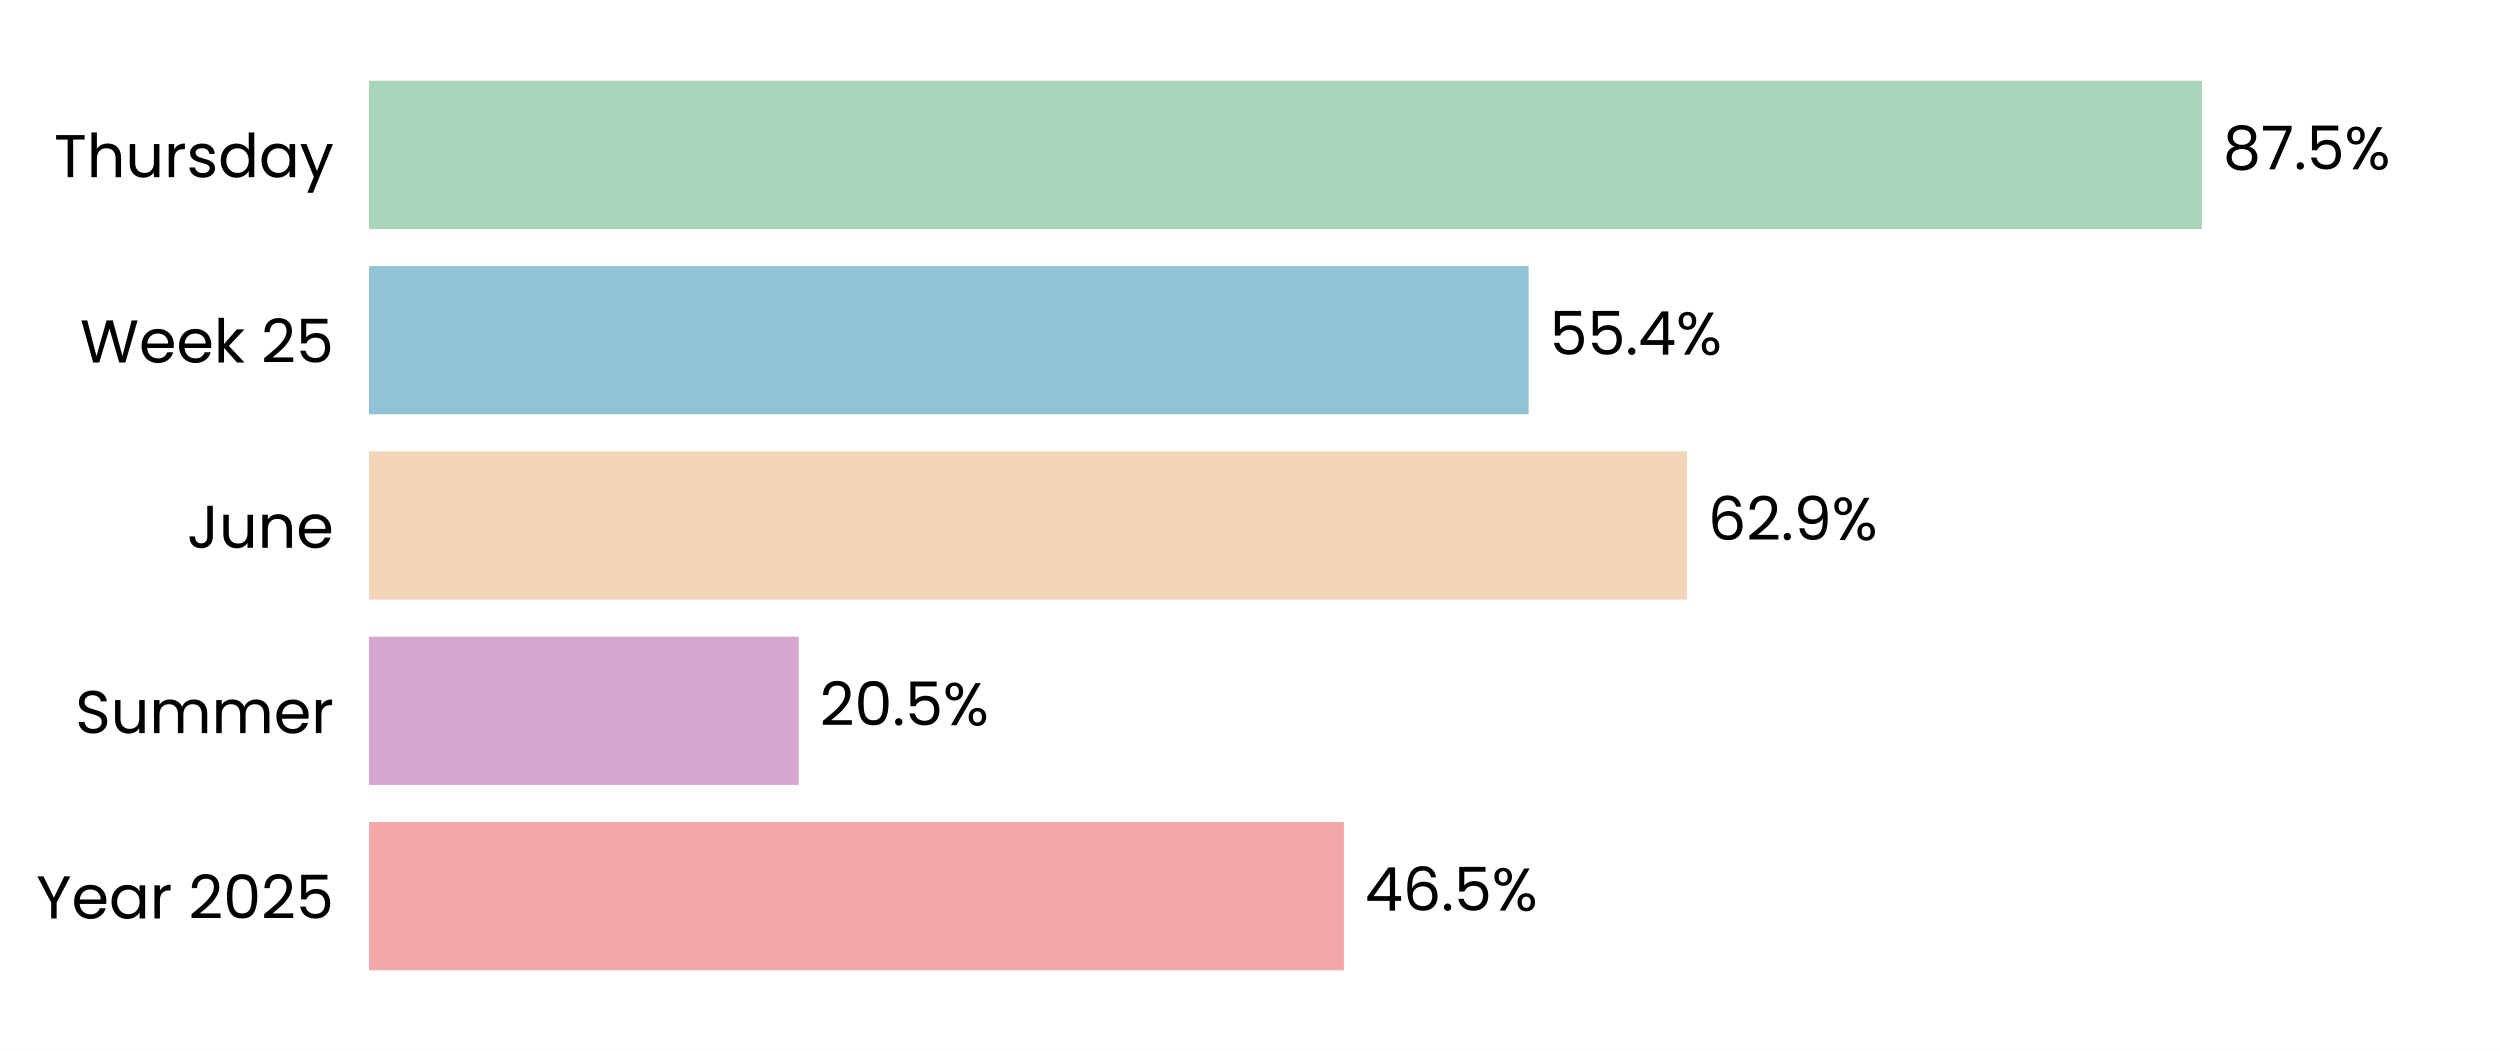
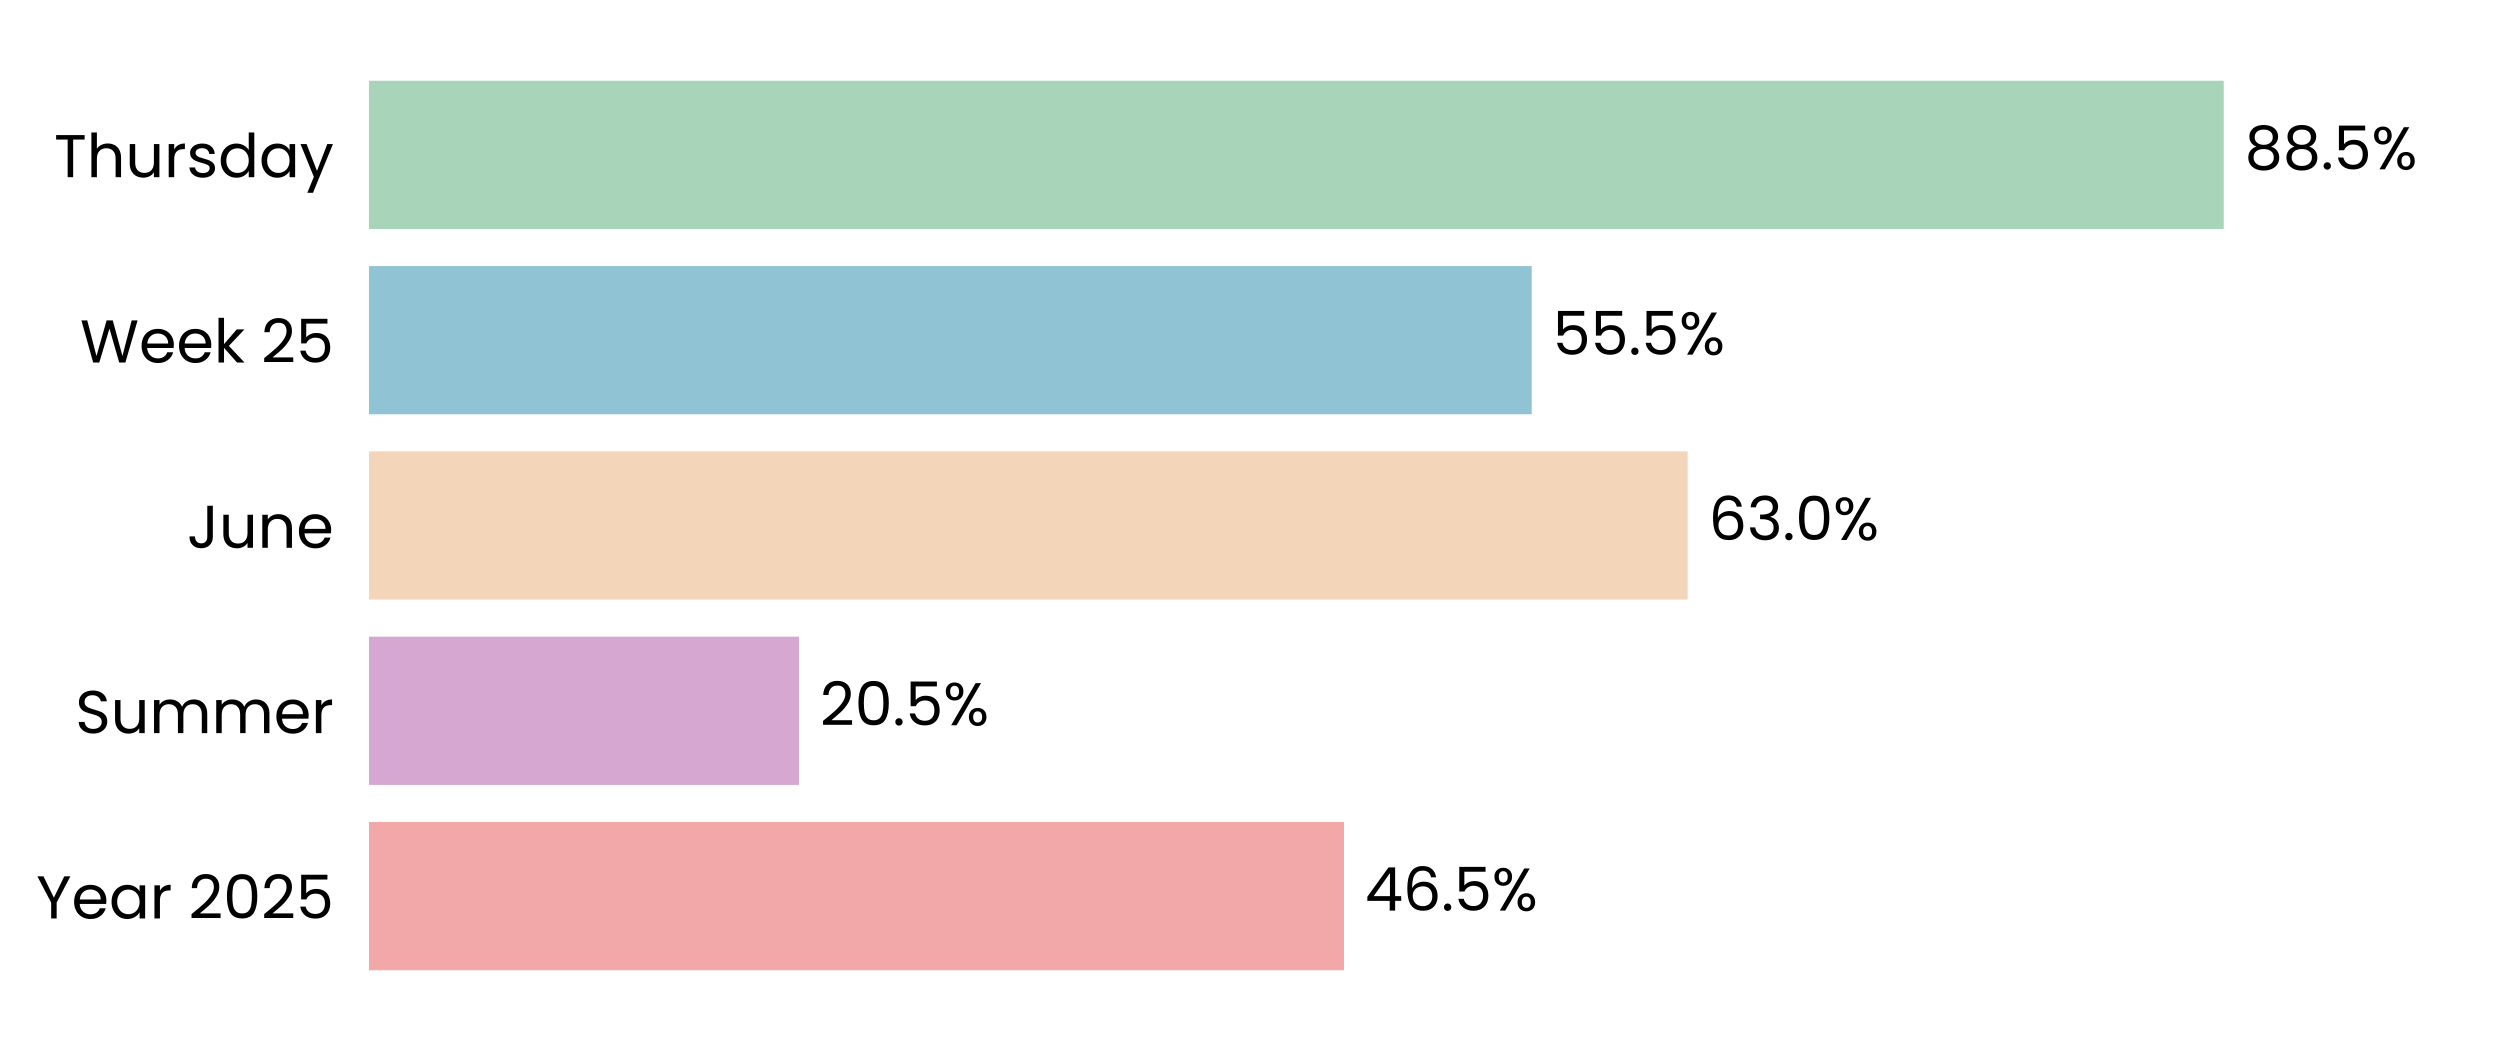
<svg xmlns="http://www.w3.org/2000/svg" xmlns:xlink="http://www.w3.org/1999/xlink" width="496.691pt" height="208.8pt" viewBox="0 0 496.691 208.8" version="1.1">
  <defs>
    <style type="text/css">*{stroke-linejoin: round; stroke-linecap: butt}</style>
  </defs>
  <g id="figure_1">
    <g id="patch_1">
      <path d="M 0 208.8  L 496.691 208.8  L 496.691 0  L 0 0  z " style="fill: #ffffff" />
    </g>
    <g id="axes_1">
      <g id="patch_2">
        <path d="M 73.311 201.6  L 489.491 201.6  L 489.491 7.2  L 73.311 7.2  z " style="fill: #ffffff" />
      </g>
      <g id="patch_3">
-         <path d="M 73.311 192.764  L 267.006 192.764  L 267.006 163.309  L 73.311 163.309  z " clip-path="url(#p716f77fca1)" style="fill: #f2a8a8" />
+         <path d="M 73.311 192.764  L 267.018 192.764  L 267.018 163.309  L 73.311 163.309  z " clip-path="url(#p0009e0f0fc)" style="fill: #f2a8a8" />
      </g>
      <g id="patch_4">
-         <path d="M 73.311 155.945  L 158.696 155.945  L 158.696 126.491  L 73.311 126.491  z " clip-path="url(#p716f77fca1)" style="fill: #d6a8d1" />
+         <path d="M 73.311 155.945  L 158.743 155.945  L 158.743 126.491  L 73.311 126.491  z " clip-path="url(#p0009e0f0fc)" style="fill: #d6a8d1" />
      </g>
      <g id="patch_5">
-         <path d="M 73.311 119.127  L 335.158 119.127  L 335.158 89.673  L 73.311 89.673  z " clip-path="url(#p716f77fca1)" style="fill: #f3d6ba" />
+         <path d="M 73.311 119.127  L 335.302 119.127  L 335.302 89.673  L 73.311 89.673  z " clip-path="url(#p0009e0f0fc)" style="fill: #f3d6ba" />
      </g>
      <g id="patch_6">
-         <path d="M 73.311 82.309  L 303.697 82.309  L 303.697 52.855  L 73.311 52.855  z " clip-path="url(#p716f77fca1)" style="fill: #90c3d4" />
+         <path d="M 73.311 82.309  L 304.316 82.309  L 304.316 52.855  L 73.311 52.855  z " clip-path="url(#p0009e0f0fc)" style="fill: #90c3d4" />
      </g>
      <g id="patch_7">
-         <path d="M 73.311 45.491  L 437.469 45.491  L 437.469 16.036  L 73.311 16.036  z " clip-path="url(#p716f77fca1)" style="fill: #a8d5ba" />
+         <path d="M 73.311 45.491  L 441.804 45.491  L 441.804 16.036  L 73.311 16.036  z " clip-path="url(#p0009e0f0fc)" style="fill: #a8d5ba" />
      </g>
      <g id="matplotlib.axis_1">
        <g id="ytick_1">
          <g id="text_1">
            <g transform="translate(7.2 182.4764) scale(0.12 -0.12)">
              <defs>
                <path id="Poppins-Regular-59" d="M 3616 4461  L 2163 1683  L 2163 0  L 1581 0  L 1581 1683  L 122 4461  L 768 4461  L 1869 2202  L 2970 4461  L 3616 4461  z " transform="scale(0.015625)" />
                <path id="Poppins-Regular-65" d="M 3693 1888  Q 3693 1722 3674 1536  L 870 1536  Q 902 1018 1225 726  Q 1549 435 2010 435  Q 2387 435 2640 611  Q 2893 787 2995 1082  L 3622 1082  Q 3482 576 3059 259  Q 2637 -58 2010 -58  Q 1510 -58 1116 166  Q 723 390 499 803  Q 275 1216 275 1760  Q 275 2304 492 2713  Q 710 3123 1104 3344  Q 1498 3565 2010 3565  Q 2509 3565 2893 3347  Q 3277 3130 3485 2749  Q 3693 2368 3693 1888  z M 3091 2010  Q 3091 2342 2944 2582  Q 2797 2822 2544 2947  Q 2291 3072 1984 3072  Q 1542 3072 1232 2790  Q 922 2509 877 2010  L 3091 2010  z " transform="scale(0.015625)" />
                <path id="Poppins-Regular-61" d="M 275 1766  Q 275 2304 492 2710  Q 710 3117 1091 3341  Q 1472 3565 1939 3565  Q 2400 3565 2739 3366  Q 3078 3168 3245 2867  L 3245 3507  L 3834 3507  L 3834 0  L 3245 0  L 3245 653  Q 3072 346 2729 144  Q 2387 -58 1933 -58  Q 1466 -58 1088 172  Q 710 403 492 819  Q 275 1235 275 1766  z M 3245 1760  Q 3245 2157 3085 2451  Q 2925 2746 2653 2902  Q 2381 3059 2054 3059  Q 1728 3059 1459 2905  Q 1190 2752 1030 2457  Q 870 2163 870 1766  Q 870 1363 1030 1065  Q 1190 768 1459 611  Q 1728 454 2054 454  Q 2381 454 2653 611  Q 2925 768 3085 1065  Q 3245 1363 3245 1760  z " transform="scale(0.015625)" />
                <path id="Poppins-Regular-72" d="M 1075 2938  Q 1229 3238 1513 3404  Q 1798 3571 2208 3571  L 2208 2970  L 2054 2970  Q 1075 2970 1075 1907  L 1075 0  L 493 0  L 493 3507  L 1075 3507  L 1075 2938  z " transform="scale(0.015625)" />
                <path id="Poppins-Regular-20" transform="scale(0.015625)" />
                <path id="Poppins-Regular-32" d="M 326 467  Q 1139 1120 1600 1539  Q 2061 1958 2377 2416  Q 2694 2874 2694 3315  Q 2694 3731 2492 3971  Q 2291 4211 1843 4211  Q 1408 4211 1168 3939  Q 928 3667 909 3213  L 346 3213  Q 371 3930 780 4320  Q 1190 4710 1837 4710  Q 2496 4710 2883 4345  Q 3270 3981 3270 3341  Q 3270 2810 2953 2307  Q 2637 1805 2233 1424  Q 1830 1043 1203 538  L 3405 538  L 3405 51  L 326 51  L 326 467  z " transform="scale(0.015625)" />
                <path id="Poppins-Regular-30" d="M 397 2362  Q 397 3462 755 4080  Q 1114 4698 2010 4698  Q 2899 4698 3257 4080  Q 3616 3462 3616 2362  Q 3616 1242 3257 621  Q 2899 0 2010 0  Q 1114 0 755 621  Q 397 1242 397 2362  z M 3040 2362  Q 3040 2918 2966 3305  Q 2893 3693 2665 3929  Q 2438 4166 2010 4166  Q 1574 4166 1347 3929  Q 1120 3693 1046 3305  Q 973 2918 973 2362  Q 973 1786 1046 1395  Q 1120 1005 1347 768  Q 1574 531 2010 531  Q 2438 531 2665 768  Q 2893 1005 2966 1395  Q 3040 1786 3040 2362  z " transform="scale(0.015625)" />
                <path id="Poppins-Regular-35" d="M 3347 4122  L 1101 4122  L 1101 2662  Q 1248 2867 1536 2998  Q 1824 3130 2157 3130  Q 2688 3130 3021 2909  Q 3354 2688 3498 2339  Q 3642 1990 3642 1600  Q 3642 1139 3469 774  Q 3296 410 2941 198  Q 2586 -13 2061 -13  Q 1389 -13 973 332  Q 557 678 467 1254  L 1037 1254  Q 1120 890 1389 685  Q 1658 480 2067 480  Q 2573 480 2829 784  Q 3085 1088 3085 1587  Q 3085 2086 2829 2358  Q 2573 2630 2074 2630  Q 1734 2630 1481 2467  Q 1229 2304 1114 2022  L 563 2022  L 563 4634  L 3347 4634  L 3347 4122  z " transform="scale(0.015625)" />
              </defs>
              <use xlink:href="#Poppins-Regular-59" />
              <use xlink:href="#Poppins-Regular-65" transform="translate(58.39999 0)" />
              <use xlink:href="#Poppins-Regular-61" transform="translate(120.4 0)" />
              <use xlink:href="#Poppins-Regular-72" transform="translate(188 0)" />
              <use xlink:href="#Poppins-Regular-20" transform="translate(225.3 0)" />
              <use xlink:href="#Poppins-Regular-32" transform="translate(252 0)" />
              <use xlink:href="#Poppins-Regular-30" transform="translate(309.4999 0)" />
              <use xlink:href="#Poppins-Regular-32" transform="translate(372.2999 0)" />
              <use xlink:href="#Poppins-Regular-35" transform="translate(429.7999 0)" />
            </g>
          </g>
        </g>
        <g id="ytick_2">
          <g id="text_2">
            <g transform="translate(14.95125 145.6582) scale(0.12 -0.12)">
              <defs>
                <path id="Poppins-Regular-53" d="M 1907 -45  Q 1466 -45 1117 112  Q 768 269 569 547  Q 371 826 365 1190  L 986 1190  Q 1018 877 1245 662  Q 1472 448 1907 448  Q 2323 448 2563 656  Q 2803 864 2803 1190  Q 2803 1446 2662 1606  Q 2522 1766 2310 1849  Q 2099 1933 1741 2029  Q 1299 2144 1033 2259  Q 768 2374 579 2620  Q 390 2867 390 3283  Q 390 3648 576 3929  Q 762 4211 1098 4364  Q 1434 4518 1869 4518  Q 2496 4518 2896 4204  Q 3296 3891 3347 3373  L 2707 3373  Q 2675 3629 2438 3824  Q 2202 4019 1811 4019  Q 1446 4019 1216 3830  Q 986 3642 986 3302  Q 986 3059 1123 2905  Q 1261 2752 1462 2672  Q 1664 2592 2029 2490  Q 2470 2368 2739 2249  Q 3008 2131 3200 1884  Q 3392 1638 3392 1216  Q 3392 890 3219 602  Q 3046 314 2707 134  Q 2368 -45 1907 -45  z " transform="scale(0.015625)" />
                <path id="Poppins-Regular-75" d="M 3603 3507  L 3603 0  L 3021 0  L 3021 518  Q 2854 250 2556 99  Q 2259 -51 1901 -51  Q 1491 -51 1164 118  Q 838 288 649 627  Q 461 966 461 1453  L 461 3507  L 1037 3507  L 1037 1530  Q 1037 1011 1299 732  Q 1562 454 2016 454  Q 2483 454 2752 742  Q 3021 1030 3021 1581  L 3021 3507  L 3603 3507  z " transform="scale(0.015625)" />
                <path id="Poppins-Regular-6d" d="M 4710 3571  Q 5120 3571 5440 3401  Q 5760 3232 5945 2893  Q 6131 2554 6131 2067  L 6131 0  L 5555 0  L 5555 1984  Q 5555 2509 5296 2787  Q 5037 3066 4595 3066  Q 4141 3066 3872 2774  Q 3603 2483 3603 1933  L 3603 0  L 3027 0  L 3027 1984  Q 3027 2509 2768 2787  Q 2509 3066 2067 3066  Q 1613 3066 1344 2774  Q 1075 2483 1075 1933  L 1075 0  L 493 0  L 493 3507  L 1075 3507  L 1075 3002  Q 1248 3277 1539 3424  Q 1830 3571 2182 3571  Q 2624 3571 2963 3372  Q 3302 3174 3469 2790  Q 3616 3162 3955 3366  Q 4294 3571 4710 3571  z " transform="scale(0.015625)" />
              </defs>
              <use xlink:href="#Poppins-Regular-53" />
              <use xlink:href="#Poppins-Regular-75" transform="translate(58.7 0)" />
              <use xlink:href="#Poppins-Regular-6d" transform="translate(122.7 0)" />
              <use xlink:href="#Poppins-Regular-6d" transform="translate(225.7 0)" />
              <use xlink:href="#Poppins-Regular-65" transform="translate(328.7 0)" />
              <use xlink:href="#Poppins-Regular-72" transform="translate(390.6999 0)" />
            </g>
          </g>
        </g>
        <g id="ytick_3">
          <g id="text_3">
            <g transform="translate(37.15125 108.84) scale(0.12 -0.12)">
              <defs>
                <path id="Poppins-Regular-4a" d="M 2739 4461  L 2739 1165  Q 2739 614 2400 284  Q 2061 -45 1504 -45  Q 941 -45 601 291  Q 262 627 262 1210  L 845 1210  Q 851 883 1014 678  Q 1178 474 1504 474  Q 1830 474 1990 669  Q 2150 864 2150 1165  L 2150 4461  L 2739 4461  z " transform="scale(0.015625)" />
                <path id="Poppins-Regular-6e" d="M 2202 3571  Q 2842 3571 3238 3184  Q 3635 2797 3635 2067  L 3635 0  L 3059 0  L 3059 1984  Q 3059 2509 2796 2787  Q 2534 3066 2080 3066  Q 1619 3066 1347 2778  Q 1075 2490 1075 1939  L 1075 0  L 493 0  L 493 3507  L 1075 3507  L 1075 3008  Q 1248 3277 1545 3424  Q 1843 3571 2202 3571  z " transform="scale(0.015625)" />
              </defs>
              <use xlink:href="#Poppins-Regular-4a" />
              <use xlink:href="#Poppins-Regular-75" transform="translate(52.99999 0)" />
              <use xlink:href="#Poppins-Regular-6e" transform="translate(117 0)" />
              <use xlink:href="#Poppins-Regular-65" transform="translate(181 0)" />
            </g>
          </g>
        </g>
        <g id="ytick_4">
          <g id="text_4">
            <g transform="translate(15.9 72.02182) scale(0.12 -0.12)">
              <defs>
                <path id="Poppins-Regular-57" d="M 6099 4461  L 4806 0  L 4154 0  L 3117 3590  L 2042 0  L 1395 -6  L 147 4461  L 768 4461  L 1741 678  L 2816 4461  L 3469 4461  L 4493 691  L 5472 4461  L 6099 4461  z " transform="scale(0.015625)" />
                <path id="Poppins-Regular-6b" d="M 2451 0  L 1075 1549  L 1075 0  L 493 0  L 493 4736  L 1075 4736  L 1075 1952  L 2426 3507  L 3238 3507  L 1587 1760  L 3245 0  L 2451 0  z " transform="scale(0.015625)" />
              </defs>
              <use xlink:href="#Poppins-Regular-57" />
              <use xlink:href="#Poppins-Regular-65" transform="translate(97.59999 0)" />
              <use xlink:href="#Poppins-Regular-65" transform="translate(159.6 0)" />
              <use xlink:href="#Poppins-Regular-6b" transform="translate(221.6 0)" />
              <use xlink:href="#Poppins-Regular-20" transform="translate(273.0999 0)" />
              <use xlink:href="#Poppins-Regular-32" transform="translate(299.7999 0)" />
              <use xlink:href="#Poppins-Regular-35" transform="translate(357.2999 0)" />
            </g>
          </g>
        </g>
        <g id="ytick_5">
          <g id="text_5">
            <g transform="translate(10.74188 35.20364) scale(0.12 -0.12)">
              <defs>
                <path id="Poppins-Regular-54" d="M 3238 4461  L 3238 3987  L 2022 3987  L 2022 0  L 1440 0  L 1440 3987  L 218 3987  L 218 4461  L 3238 4461  z " transform="scale(0.015625)" />
                <path id="Poppins-Regular-68" d="M 2234 3571  Q 2630 3571 2950 3401  Q 3270 3232 3452 2893  Q 3635 2554 3635 2067  L 3635 0  L 3059 0  L 3059 1984  Q 3059 2509 2796 2787  Q 2534 3066 2080 3066  Q 1619 3066 1347 2778  Q 1075 2490 1075 1939  L 1075 0  L 493 0  L 493 4736  L 1075 4736  L 1075 3008  Q 1248 3277 1552 3424  Q 1856 3571 2234 3571  z " transform="scale(0.015625)" />
                <path id="Poppins-Regular-73" d="M 1734 -58  Q 1331 -58 1011 80  Q 691 218 505 464  Q 320 710 301 1030  L 902 1030  Q 928 768 1149 601  Q 1370 435 1728 435  Q 2061 435 2253 582  Q 2445 730 2445 954  Q 2445 1184 2240 1296  Q 2035 1408 1606 1517  Q 1216 1619 969 1724  Q 723 1830 547 2038  Q 371 2246 371 2586  Q 371 2854 531 3078  Q 691 3302 985 3433  Q 1280 3565 1658 3565  Q 2240 3565 2598 3270  Q 2957 2976 2982 2464  L 2400 2464  Q 2381 2739 2179 2905  Q 1978 3072 1638 3072  Q 1325 3072 1139 2937  Q 954 2803 954 2586  Q 954 2413 1066 2301  Q 1178 2189 1347 2121  Q 1517 2054 1818 1971  Q 2195 1869 2432 1769  Q 2669 1670 2838 1472  Q 3008 1274 3014 954  Q 3014 666 2854 435  Q 2694 205 2403 73  Q 2112 -58 1734 -58  z " transform="scale(0.015625)" />
                <path id="Poppins-Regular-64" d="M 275 1766  Q 275 2304 492 2710  Q 710 3117 1091 3341  Q 1472 3565 1946 3565  Q 2355 3565 2707 3376  Q 3059 3187 3245 2880  L 3245 4736  L 3834 4736  L 3834 0  L 3245 0  L 3245 659  Q 3072 346 2733 144  Q 2394 -58 1939 -58  Q 1472 -58 1091 172  Q 710 403 492 819  Q 275 1235 275 1766  z M 3245 1760  Q 3245 2157 3085 2451  Q 2925 2746 2653 2902  Q 2381 3059 2054 3059  Q 1728 3059 1459 2905  Q 1190 2752 1030 2457  Q 870 2163 870 1766  Q 870 1363 1030 1065  Q 1190 768 1459 611  Q 1728 454 2054 454  Q 2381 454 2653 611  Q 2925 768 3085 1065  Q 3245 1363 3245 1760  z " transform="scale(0.015625)" />
                <path id="Poppins-Regular-79" d="M 3514 3507  L 1402 -1651  L 800 -1651  L 1491 38  L 77 3507  L 723 3507  L 1824 666  L 2912 3507  L 3514 3507  z " transform="scale(0.015625)" />
              </defs>
              <use xlink:href="#Poppins-Regular-54" />
              <use xlink:href="#Poppins-Regular-68" transform="translate(54.09999 0)" />
              <use xlink:href="#Poppins-Regular-75" transform="translate(118.1 0)" />
              <use xlink:href="#Poppins-Regular-72" transform="translate(182.1 0)" />
              <use xlink:href="#Poppins-Regular-73" transform="translate(219.3999 0)" />
              <use xlink:href="#Poppins-Regular-64" transform="translate(271.5999 0)" />
              <use xlink:href="#Poppins-Regular-61" transform="translate(339.1999 0)" />
              <use xlink:href="#Poppins-Regular-79" transform="translate(406.7999 0)" />
            </g>
          </g>
        </g>
      </g>
      <g id="text_6">
-         <g transform="translate(271.1678 180.9164) scale(0.12 -0.12)">
+         <g transform="translate(271.1797 180.9164) scale(0.12 -0.12)">
          <defs>
            <path id="Poppins-Regular-34" d="M 256 1030  L 256 1472  L 2502 4582  L 3200 4582  L 3200 1536  L 3840 1536  L 3840 1030  L 3200 1030  L 3200 0  L 2624 0  L 2624 1030  L 256 1030  z M 2650 3974  L 928 1536  L 2650 1536  L 2650 3974  z " transform="scale(0.015625)" />
            <path id="Poppins-Regular-36" d="M 2976 3526  Q 2835 4237 2099 4237  Q 1530 4237 1248 3798  Q 966 3360 973 2355  Q 1120 2688 1462 2877  Q 1805 3066 2227 3066  Q 2886 3066 3280 2656  Q 3674 2246 3674 1523  Q 3674 1088 3504 742  Q 3334 397 2992 192  Q 2650 -13 2163 -13  Q 1504 -13 1133 281  Q 762 576 614 1094  Q 467 1613 467 2374  Q 467 4723 2106 4723  Q 2733 4723 3091 4384  Q 3450 4045 3514 3526  L 2976 3526  z M 2106 2573  Q 1830 2573 1587 2461  Q 1344 2349 1193 2121  Q 1043 1894 1043 1568  Q 1043 1082 1324 778  Q 1606 474 2131 474  Q 2579 474 2844 752  Q 3110 1030 3110 1504  Q 3110 2003 2854 2288  Q 2598 2573 2106 2573  z " transform="scale(0.015625)" />
            <path id="Poppins-Regular-2e" d="M 678 -38  Q 512 -38 397 77  Q 282 192 282 358  Q 282 525 397 640  Q 512 755 678 755  Q 838 755 950 640  Q 1062 525 1062 358  Q 1062 192 950 77  Q 838 -38 678 -38  z " transform="scale(0.015625)" />
            <path id="Poppins-Regular-25" d="M 269 3584  Q 269 4019 531 4278  Q 794 4538 1203 4538  Q 1613 4538 1875 4278  Q 2138 4019 2138 3584  Q 2138 3142 1875 2883  Q 1613 2624 1203 2624  Q 794 2624 531 2883  Q 269 3142 269 3584  z M 4006 4467  L 1414 0  L 838 0  L 3430 4467  L 4006 4467  z M 1203 4179  Q 986 4179 861 4028  Q 736 3878 736 3584  Q 736 3290 861 3136  Q 986 2982 1203 2982  Q 1421 2982 1549 3139  Q 1677 3296 1677 3584  Q 1677 3878 1549 4028  Q 1421 4179 1203 4179  z M 2720 883  Q 2720 1325 2982 1584  Q 3245 1843 3654 1843  Q 4064 1843 4323 1584  Q 4582 1325 4582 883  Q 4582 448 4323 185  Q 4064 -77 3654 -77  Q 3245 -77 2982 182  Q 2720 442 2720 883  z M 3648 1478  Q 3430 1478 3302 1328  Q 3174 1178 3174 883  Q 3174 595 3302 444  Q 3430 294 3648 294  Q 3866 294 3994 444  Q 4122 595 4122 883  Q 4122 1178 3994 1328  Q 3866 1478 3648 1478  z " transform="scale(0.015625)" />
          </defs>
          <use xlink:href="#Poppins-Regular-34" />
          <use xlink:href="#Poppins-Regular-36" transform="translate(62.89999 0)" />
          <use xlink:href="#Poppins-Regular-2e" transform="translate(126.4 0)" />
          <use xlink:href="#Poppins-Regular-35" transform="translate(147.4 0)" />
          <use xlink:href="#Poppins-Regular-25" transform="translate(210.2 0)" />
        </g>
      </g>
      <g id="text_7">
-         <g transform="translate(162.8578 144.0982) scale(0.12 -0.12)">
+         <g transform="translate(162.9049 144.0982) scale(0.12 -0.12)">
          <use xlink:href="#Poppins-Regular-32" />
          <use xlink:href="#Poppins-Regular-30" transform="translate(57.49999 0)" />
          <use xlink:href="#Poppins-Regular-2e" transform="translate(120.3 0)" />
          <use xlink:href="#Poppins-Regular-35" transform="translate(141.3 0)" />
          <use xlink:href="#Poppins-Regular-25" transform="translate(204.0999 0)" />
        </g>
      </g>
      <g id="text_8">
-         <g transform="translate(339.3196 107.28) scale(0.12 -0.12)">
+         <g transform="translate(339.4641 107.28) scale(0.12 -0.12)">
          <defs>
-             <path id="Poppins-Regular-39" d="M 1146 1242  Q 1210 877 1443 678  Q 1677 480 2074 480  Q 2605 480 2857 896  Q 3110 1312 3098 2298  Q 2963 2010 2649 1846  Q 2336 1683 1952 1683  Q 1523 1683 1187 1859  Q 851 2035 659 2374  Q 467 2714 467 3194  Q 467 3878 864 4297  Q 1261 4717 1990 4717  Q 2886 4717 3248 4134  Q 3610 3552 3610 2400  Q 3610 1594 3466 1069  Q 3322 544 2979 269  Q 2637 -6 2042 -6  Q 1389 -6 1024 346  Q 659 698 608 1242  L 1146 1242  z M 2048 2176  Q 2477 2176 2752 2441  Q 3027 2707 3027 3162  Q 3027 3642 2758 3936  Q 2490 4230 2003 4230  Q 1555 4230 1289 3948  Q 1024 3667 1024 3206  Q 1024 2739 1286 2457  Q 1549 2176 2048 2176  z " transform="scale(0.015625)" />
+             <path id="Poppins-Regular-33" d="M 384 3462  Q 429 4051 838 4384  Q 1248 4717 1901 4717  Q 2336 4717 2653 4560  Q 2970 4403 3133 4134  Q 3296 3866 3296 3526  Q 3296 3130 3069 2842  Q 2842 2554 2477 2470  L 2477 2438  Q 2893 2336 3136 2035  Q 3379 1734 3379 1248  Q 3379 883 3212 592  Q 3046 301 2713 134  Q 2381 -32 1914 -32  Q 1235 -32 800 323  Q 365 678 314 1331  L 877 1331  Q 922 947 1190 704  Q 1459 461 1907 461  Q 2355 461 2588 694  Q 2822 928 2822 1299  Q 2822 1779 2502 1990  Q 2182 2202 1536 2202  L 1389 2202  L 1389 2688  L 1542 2688  Q 2131 2694 2432 2883  Q 2733 3072 2733 3469  Q 2733 3808 2512 4013  Q 2291 4218 1882 4218  Q 1485 4218 1241 4013  Q 998 3808 954 3462  L 384 3462  z " transform="scale(0.015625)" />
          </defs>
          <use xlink:href="#Poppins-Regular-36" />
-           <use xlink:href="#Poppins-Regular-32" transform="translate(63.49999 0)" />
-           <use xlink:href="#Poppins-Regular-2e" transform="translate(121 0)" />
-           <use xlink:href="#Poppins-Regular-39" transform="translate(142 0)" />
-           <use xlink:href="#Poppins-Regular-25" transform="translate(204.9999 0)" />
+           <use xlink:href="#Poppins-Regular-33" transform="translate(63.49999 0)" />
+           <use xlink:href="#Poppins-Regular-2e" transform="translate(122.4 0)" />
+           <use xlink:href="#Poppins-Regular-30" transform="translate(143.4 0)" />
+           <use xlink:href="#Poppins-Regular-25" transform="translate(206.2 0)" />
        </g>
      </g>
      <g id="text_9">
-         <g transform="translate(307.8584 70.46182) scale(0.12 -0.12)">
+         <g transform="translate(308.4777 70.46182) scale(0.12 -0.12)">
          <use xlink:href="#Poppins-Regular-35" />
          <use xlink:href="#Poppins-Regular-35" transform="translate(62.79999 0)" />
          <use xlink:href="#Poppins-Regular-2e" transform="translate(125.6 0)" />
-           <use xlink:href="#Poppins-Regular-34" transform="translate(146.6 0)" />
-           <use xlink:href="#Poppins-Regular-25" transform="translate(209.5 0)" />
+           <use xlink:href="#Poppins-Regular-35" transform="translate(146.6 0)" />
+           <use xlink:href="#Poppins-Regular-25" transform="translate(209.3999 0)" />
        </g>
      </g>
      <g id="text_10">
-         <g transform="translate(441.6306 33.64364) scale(0.12 -0.12)">
+         <g transform="translate(445.9658 33.64364) scale(0.12 -0.12)">
          <defs>
            <path id="Poppins-Regular-38" d="M 1242 2406  Q 883 2547 691 2816  Q 499 3085 499 3469  Q 499 3814 672 4092  Q 845 4371 1187 4534  Q 1530 4698 2016 4698  Q 2502 4698 2844 4534  Q 3187 4371 3363 4092  Q 3539 3814 3539 3469  Q 3539 3098 3340 2819  Q 3142 2541 2797 2406  Q 3194 2285 3427 1981  Q 3661 1677 3661 1248  Q 3661 832 3456 521  Q 3251 211 2876 41  Q 2502 -128 2016 -128  Q 1530 -128 1162 41  Q 794 211 589 521  Q 384 832 384 1248  Q 384 1677 614 1984  Q 845 2291 1242 2406  z M 2976 3398  Q 2976 3789 2720 4000  Q 2464 4211 2016 4211  Q 1574 4211 1318 4000  Q 1062 3789 1062 3392  Q 1062 3034 1328 2816  Q 1594 2598 2016 2598  Q 2445 2598 2710 2819  Q 2976 3040 2976 3398  z M 2016 2150  Q 1542 2150 1241 1929  Q 941 1709 941 1267  Q 941 858 1232 608  Q 1523 358 2016 358  Q 2509 358 2797 608  Q 3085 858 3085 1267  Q 3085 1696 2790 1923  Q 2496 2150 2016 2150  z " transform="scale(0.015625)" />
-             <path id="Poppins-Regular-37" d="M 3245 4173  L 1466 0  L 877 0  L 2682 4115  L 211 4115  L 211 4614  L 3245 4614  L 3245 4173  z " transform="scale(0.015625)" />
          </defs>
          <use xlink:href="#Poppins-Regular-38" />
-           <use xlink:href="#Poppins-Regular-37" transform="translate(63.09999 0)" />
-           <use xlink:href="#Poppins-Regular-2e" transform="translate(117.7 0)" />
-           <use xlink:href="#Poppins-Regular-35" transform="translate(138.7 0)" />
-           <use xlink:href="#Poppins-Regular-25" transform="translate(201.5 0)" />
+           <use xlink:href="#Poppins-Regular-38" transform="translate(63.09999 0)" />
+           <use xlink:href="#Poppins-Regular-2e" transform="translate(126.2 0)" />
+           <use xlink:href="#Poppins-Regular-35" transform="translate(147.2 0)" />
+           <use xlink:href="#Poppins-Regular-25" transform="translate(210 0)" />
        </g>
      </g>
    </g>
  </g>
  <defs>
-     <clipPath id="p716f77fca1">
+     <clipPath id="p0009e0f0fc">
      <rect x="73.311" y="7.2" width="416.18" height="194.4" />
    </clipPath>
  </defs>
</svg>
